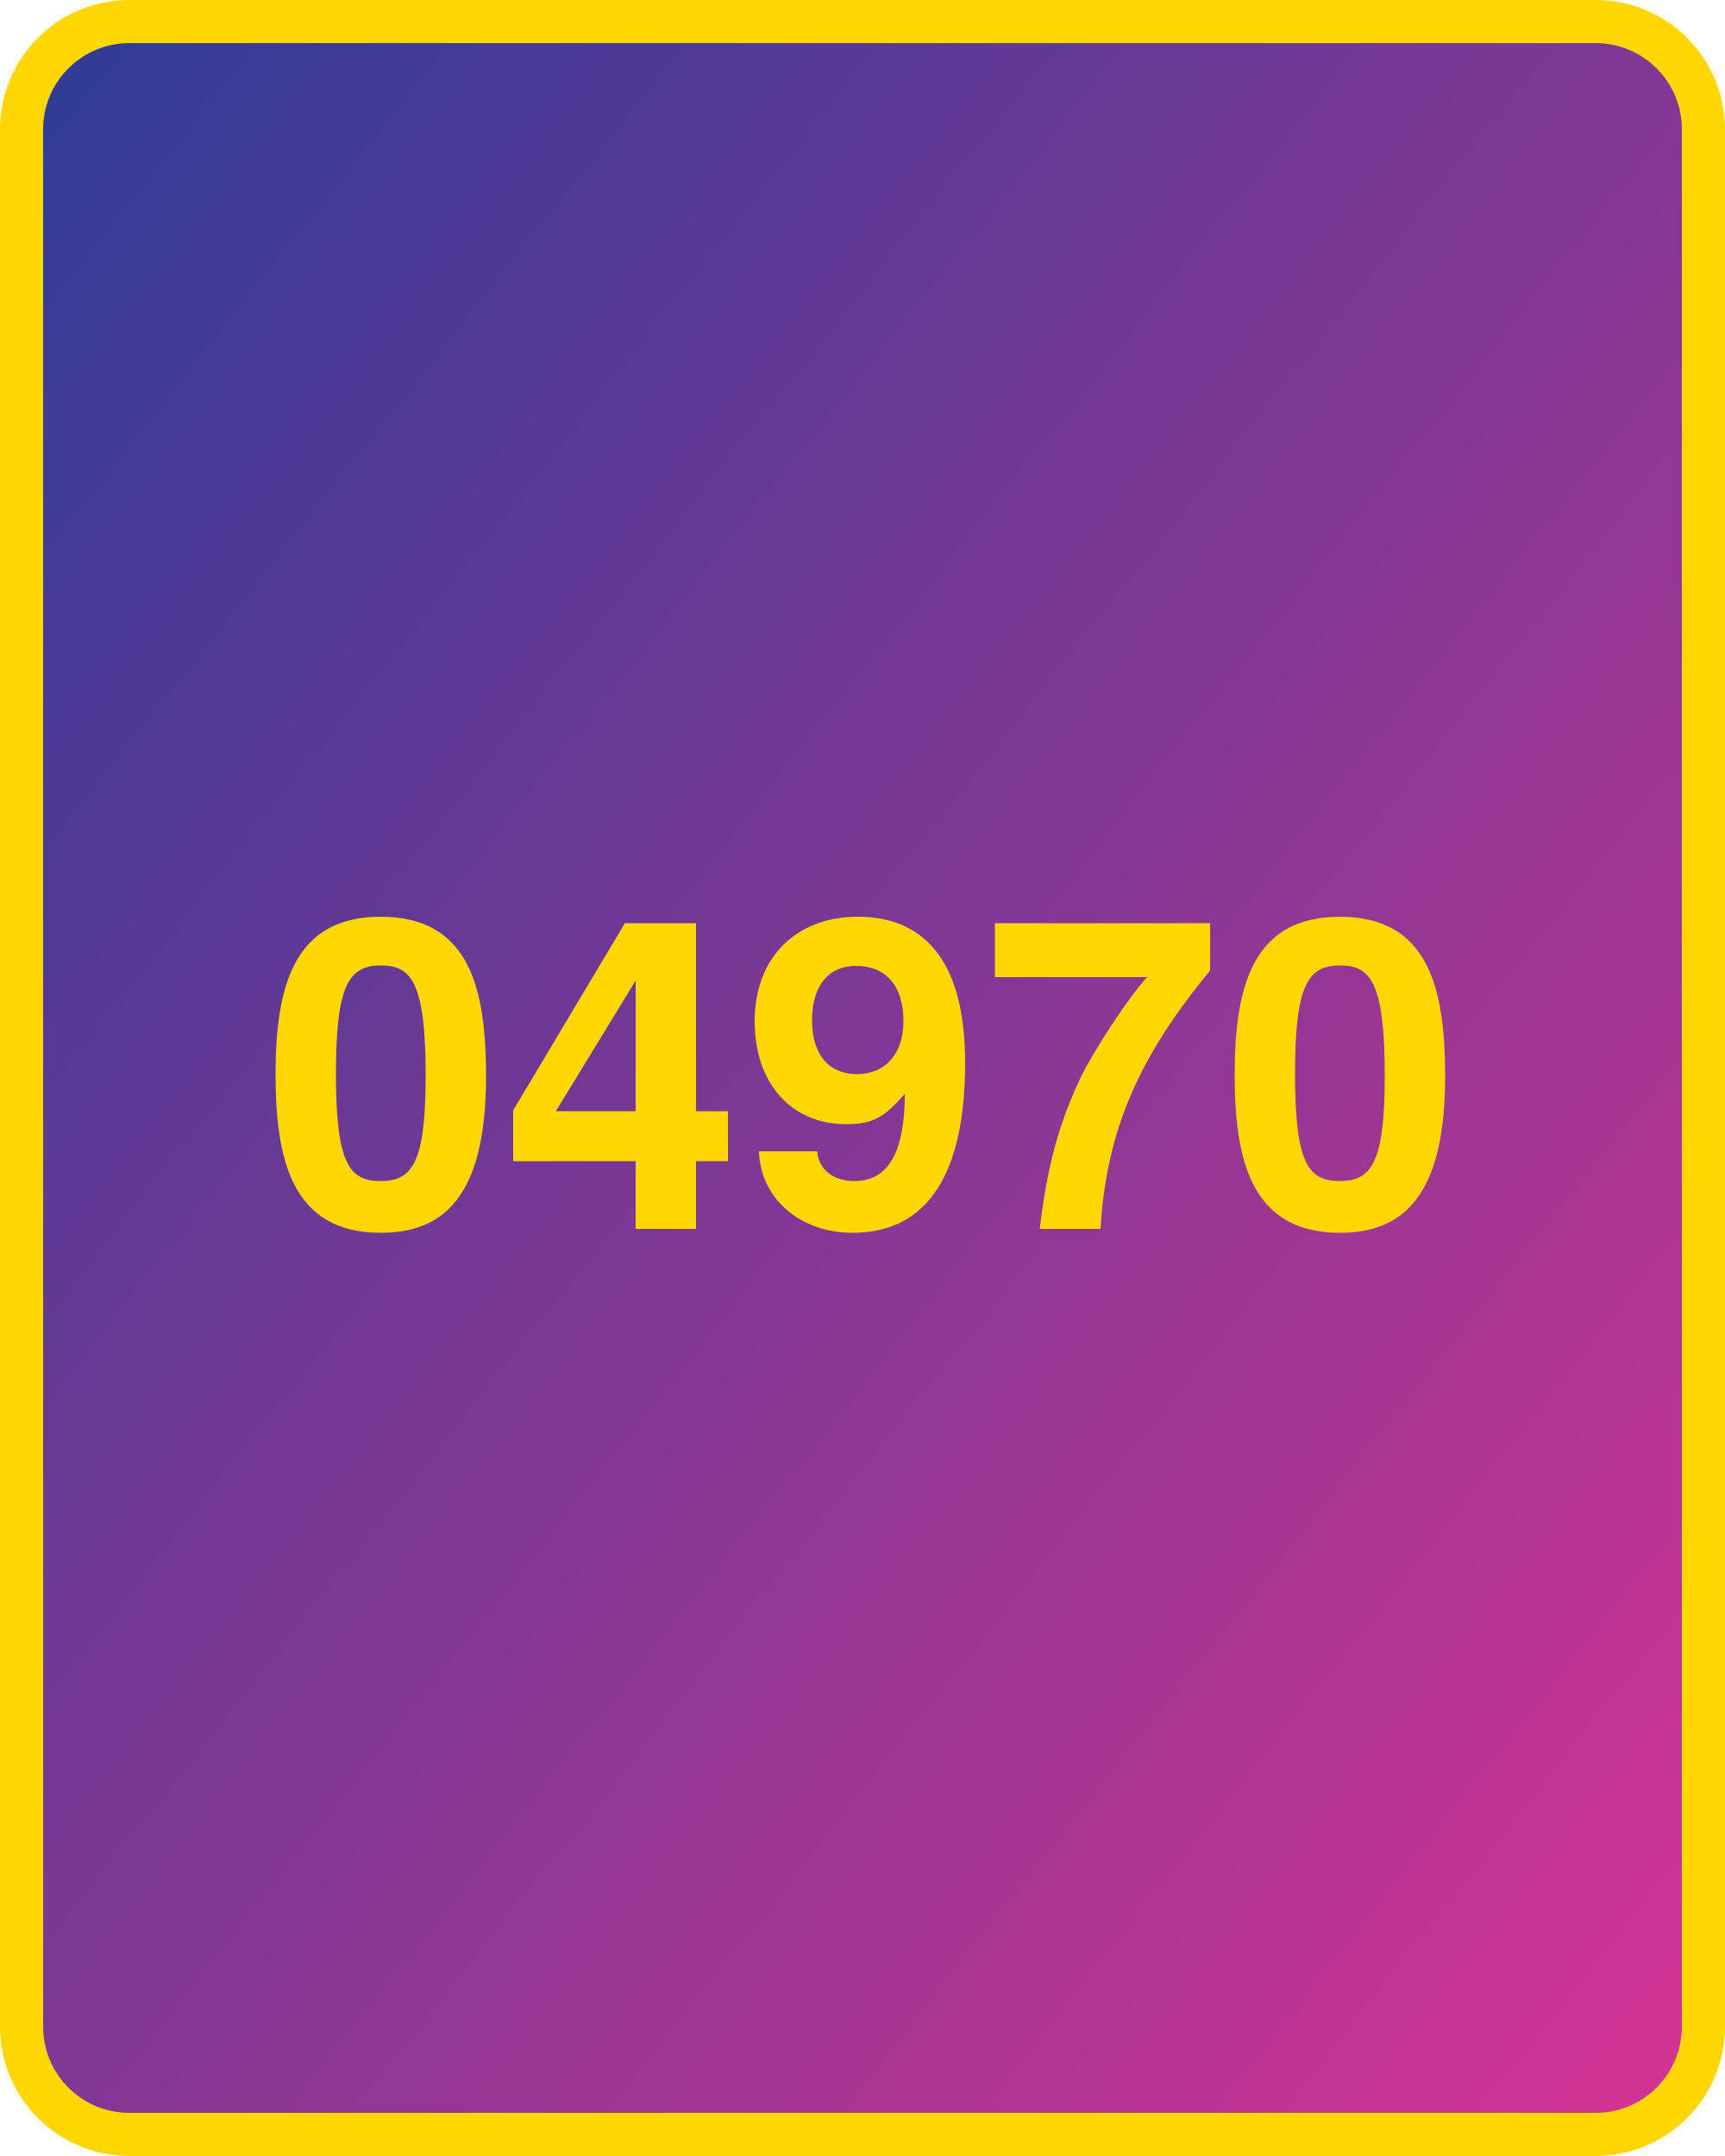
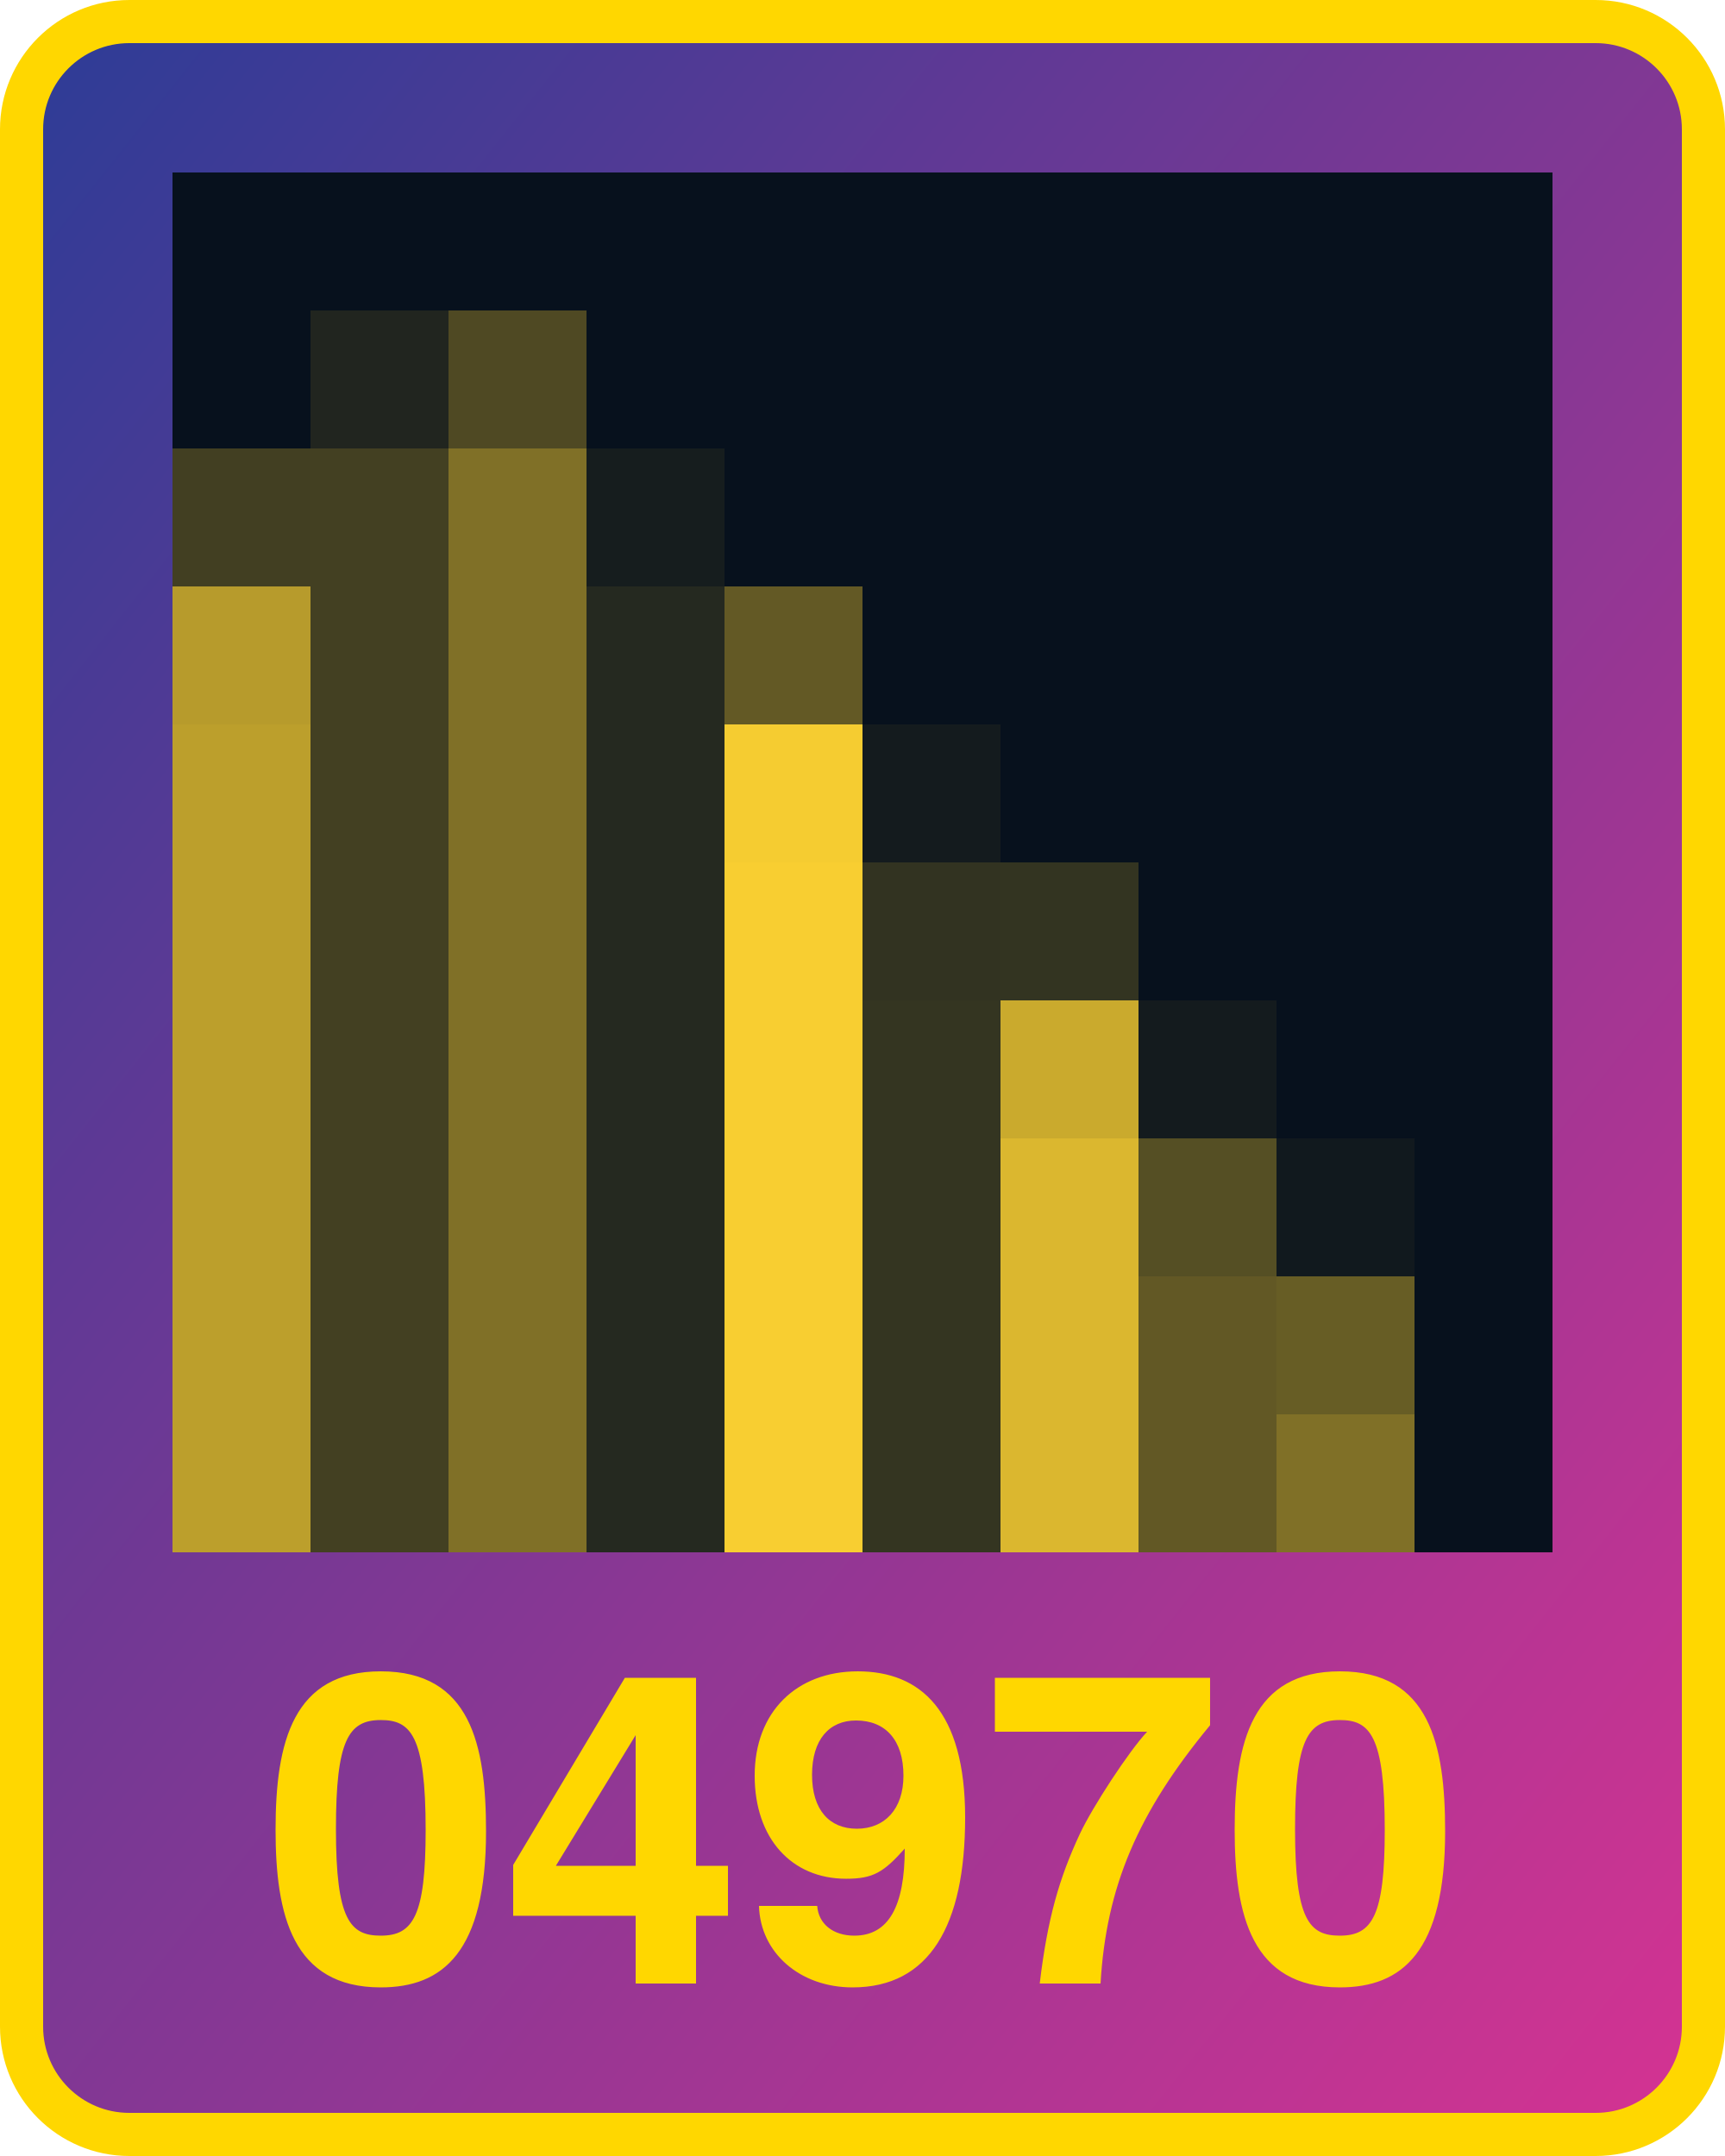
<svg xmlns="http://www.w3.org/2000/svg" width="800" height="1000">
  <defs>
    <linearGradient id="g" x1="0" x2="1" y1="0" y2="1">
      <stop offset="0%" stop-color="#2d3c96" />
      <stop offset="100%" stop-color="#d53392" />
    </linearGradient>
  </defs>
  <rect x="10" y="10" width="780" height="980" fill="url(#g)" rx="50" ry="50" stroke="gold" stroke-width="20" />
-   <text x="400" y="570" width="780" text-anchor="middle" style="font:bold 200px 'Helvetica Neue';fill:gold">04970</text>
+   <text x="400" y="920" width="780" text-anchor="middle" style="font:bold 200px 'Helvetica Neue';fill:gold">04970</text>
+   <g transform="translate(80 80) scale(64)">
+     <rect x="0" y="0" width="1" height="1" fill="#07111d" />
+     <rect x="0" y="1" width="1" height="1" fill="#07111d" />
+     <rect x="0" y="2" width="1" height="1" fill="#423f22" />
+     <rect x="0" y="3" width="1" height="1" fill="#b79b2c" />
+     <rect x="0" y="4" width="1" height="1" fill="#bc9f2c" />
+     <rect x="0" y="5" width="1" height="1" fill="#bc9f2c" />
+     <rect x="0" y="6" width="1" height="1" fill="#bc9f2c" />
+     <rect x="0" y="7" width="1" height="1" fill="#bc9f2c" />
+     <rect x="0" y="8" width="1" height="1" fill="#bc9f2c" />
+     <rect x="0" y="9" width="1" height="1" fill="#bc9f2c" />
+     <rect x="1" y="0" width="1" height="1" fill="#07111d" />
+     <rect x="1" y="1" width="1" height="1" fill="#21251f" />
+     <rect x="1" y="2" width="1" height="1" fill="#434022" />
+     <rect x="1" y="3" width="1" height="1" fill="#434022" />
+     <rect x="1" y="4" width="1" height="1" fill="#434022" />
+     <rect x="1" y="5" width="1" height="1" fill="#434022" />
+     <rect x="1" y="6" width="1" height="1" fill="#434022" />
+     <rect x="1" y="7" width="1" height="1" fill="#434022" />
+     <rect x="1" y="8" width="1" height="1" fill="#434022" />
+     <rect x="1" y="9" width="1" height="1" fill="#434022" />
+     <rect x="2" y="0" width="1" height="1" fill="#07111d" />
+     <rect x="2" y="1" width="1" height="1" fill="#4f4923" />
+     <rect x="2" y="2" width="1" height="1" fill="#807027" />
+     <rect x="2" y="3" width="1" height="1" fill="#807027" />
+     <rect x="2" y="4" width="1" height="1" fill="#807027" />
+     <rect x="2" y="5" width="1" height="1" fill="#807027" />
+     <rect x="2" y="6" width="1" height="1" fill="#807027" />
+     <rect x="2" y="7" width="1" height="1" fill="#807027" />
+     <rect x="2" y="8" width="1" height="1" fill="#807027" />
+     <rect x="2" y="9" width="1" height="1" fill="#807027" />
+     <rect x="3" y="0" width="1" height="1" fill="#07111d" />
+     <rect x="3" y="1" width="1" height="1" fill="#07111d" />
+     <rect x="3" y="2" width="1" height="1" fill="#161d1e" />
+     <rect x="3" y="3" width="1" height="1" fill="#252920" />
+     <rect x="3" y="4" width="1" height="1" fill="#252920" />
+     <rect x="3" y="5" width="1" height="1" fill="#252920" />
+     <rect x="3" y="6" width="1" height="1" fill="#252920" />
+     <rect x="3" y="7" width="1" height="1" fill="#252920" />
+     <rect x="3" y="8" width="1" height="1" fill="#252920" />
+     <rect x="3" y="9" width="1" height="1" fill="#252920" />
+     <rect x="4" y="0" width="1" height="1" fill="#07111d" />
+     <rect x="4" y="1" width="1" height="1" fill="#07111d" />
+     <rect x="4" y="2" width="1" height="1" fill="#07111d" />
+     <rect x="4" y="3" width="1" height="1" fill="#635925" />
+     <rect x="4" y="4" width="1" height="1" fill="#f5cc31" />
+     <rect x="4" y="5" width="1" height="1" fill="#f8ce31" />
+     <rect x="4" y="6" width="1" height="1" fill="#f8ce31" />
+     <rect x="4" y="7" width="1" height="1" fill="#f8ce31" />
+     <rect x="4" y="8" width="1" height="1" fill="#f8ce31" />
+     <rect x="4" y="9" width="1" height="1" fill="#f8ce31" />
+     <rect x="5" y="0" width="1" height="1" fill="#07111d" />
+     <rect x="5" y="1" width="1" height="1" fill="#07111d" />
+     <rect x="5" y="2" width="1" height="1" fill="#07111d" />
+     <rect x="5" y="3" width="1" height="1" fill="#07111d" />
+     <rect x="5" y="4" width="1" height="1" fill="#141b1e" />
+     <rect x="5" y="5" width="1" height="1" fill="#323321" />
+     <rect x="5" y="6" width="1" height="1" fill="#343521" />
+     <rect x="5" y="7" width="1" height="1" fill="#343521" />
+     <rect x="5" y="8" width="1" height="1" fill="#343521" />
+     <rect x="5" y="9" width="1" height="1" fill="#343521" />
+     <rect x="6" y="0" width="1" height="1" fill="#07111d" />
+     <rect x="6" y="1" width="1" height="1" fill="#07111d" />
+     <rect x="6" y="2" width="1" height="1" fill="#07111d" />
+     <rect x="6" y="3" width="1" height="1" fill="#07111d" />
+     <rect x="6" y="4" width="1" height="1" fill="#07111d" />
+     <rect x="6" y="5" width="1" height="1" fill="#333421" />
+     <rect x="6" y="6" width="1" height="1" fill="#caaa2d" />
+     <rect x="6" y="7" width="1" height="1" fill="#dbb72f" />
+     <rect x="6" y="8" width="1" height="1" fill="#dbb72f" />
+     <rect x="6" y="9" width="1" height="1" fill="#dbb72f" />
+     <rect x="7" y="0" width="1" height="1" fill="#07111d" />
+     <rect x="7" y="1" width="1" height="1" fill="#07111d" />
+     <rect x="7" y="2" width="1" height="1" fill="#07111d" />
+     <rect x="7" y="3" width="1" height="1" fill="#07111d" />
+     <rect x="7" y="4" width="1" height="1" fill="#07111d" />
+     <rect x="7" y="5" width="1" height="1" fill="#07111d" />
+     <rect x="7" y="6" width="1" height="1" fill="#141b1e" />
+     <rect x="7" y="7" width="1" height="1" fill="#554f24" />
+     <rect x="7" y="8" width="1" height="1" fill="#625825" />
+     <rect x="7" y="9" width="1" height="1" fill="#625825" />
+     <rect x="8" y="0" width="1" height="1" fill="#07111d" />
+     <rect x="8" y="1" width="1" height="1" fill="#07111d" />
+     <rect x="8" y="2" width="1" height="1" fill="#07111d" />
+     <rect x="8" y="3" width="1" height="1" fill="#07111d" />
+     <rect x="8" y="4" width="1" height="1" fill="#07111d" />
+     <rect x="8" y="5" width="1" height="1" fill="#07111d" />
+     <rect x="8" y="6" width="1" height="1" fill="#07111d" />
+     <rect x="8" y="7" width="1" height="1" fill="#11191e" />
+     <rect x="8" y="8" width="1" height="1" fill="#675d25" />
+     <rect x="8" y="9" width="1" height="1" fill="#807027" />
+     <rect x="9" y="0" width="1" height="1" fill="#07111d" />
+     <rect x="9" y="1" width="1" height="1" fill="#07111d" />
+     <rect x="9" y="2" width="1" height="1" fill="#07111d" />
+     <rect x="9" y="3" width="1" height="1" fill="#07111d" />
+     <rect x="9" y="4" width="1" height="1" fill="#07111d" />
+     <rect x="9" y="5" width="1" height="1" fill="#07111d" />
+     <rect x="9" y="6" width="1" height="1" fill="#07111d" />
+     <rect x="9" y="7" width="1" height="1" fill="#07111d" />
+     <rect x="9" y="8" width="1" height="1" fill="#07111d" />
+     <rect x="9" y="9" width="1" height="1" fill="#07111d" />
+   </g>
</svg>
